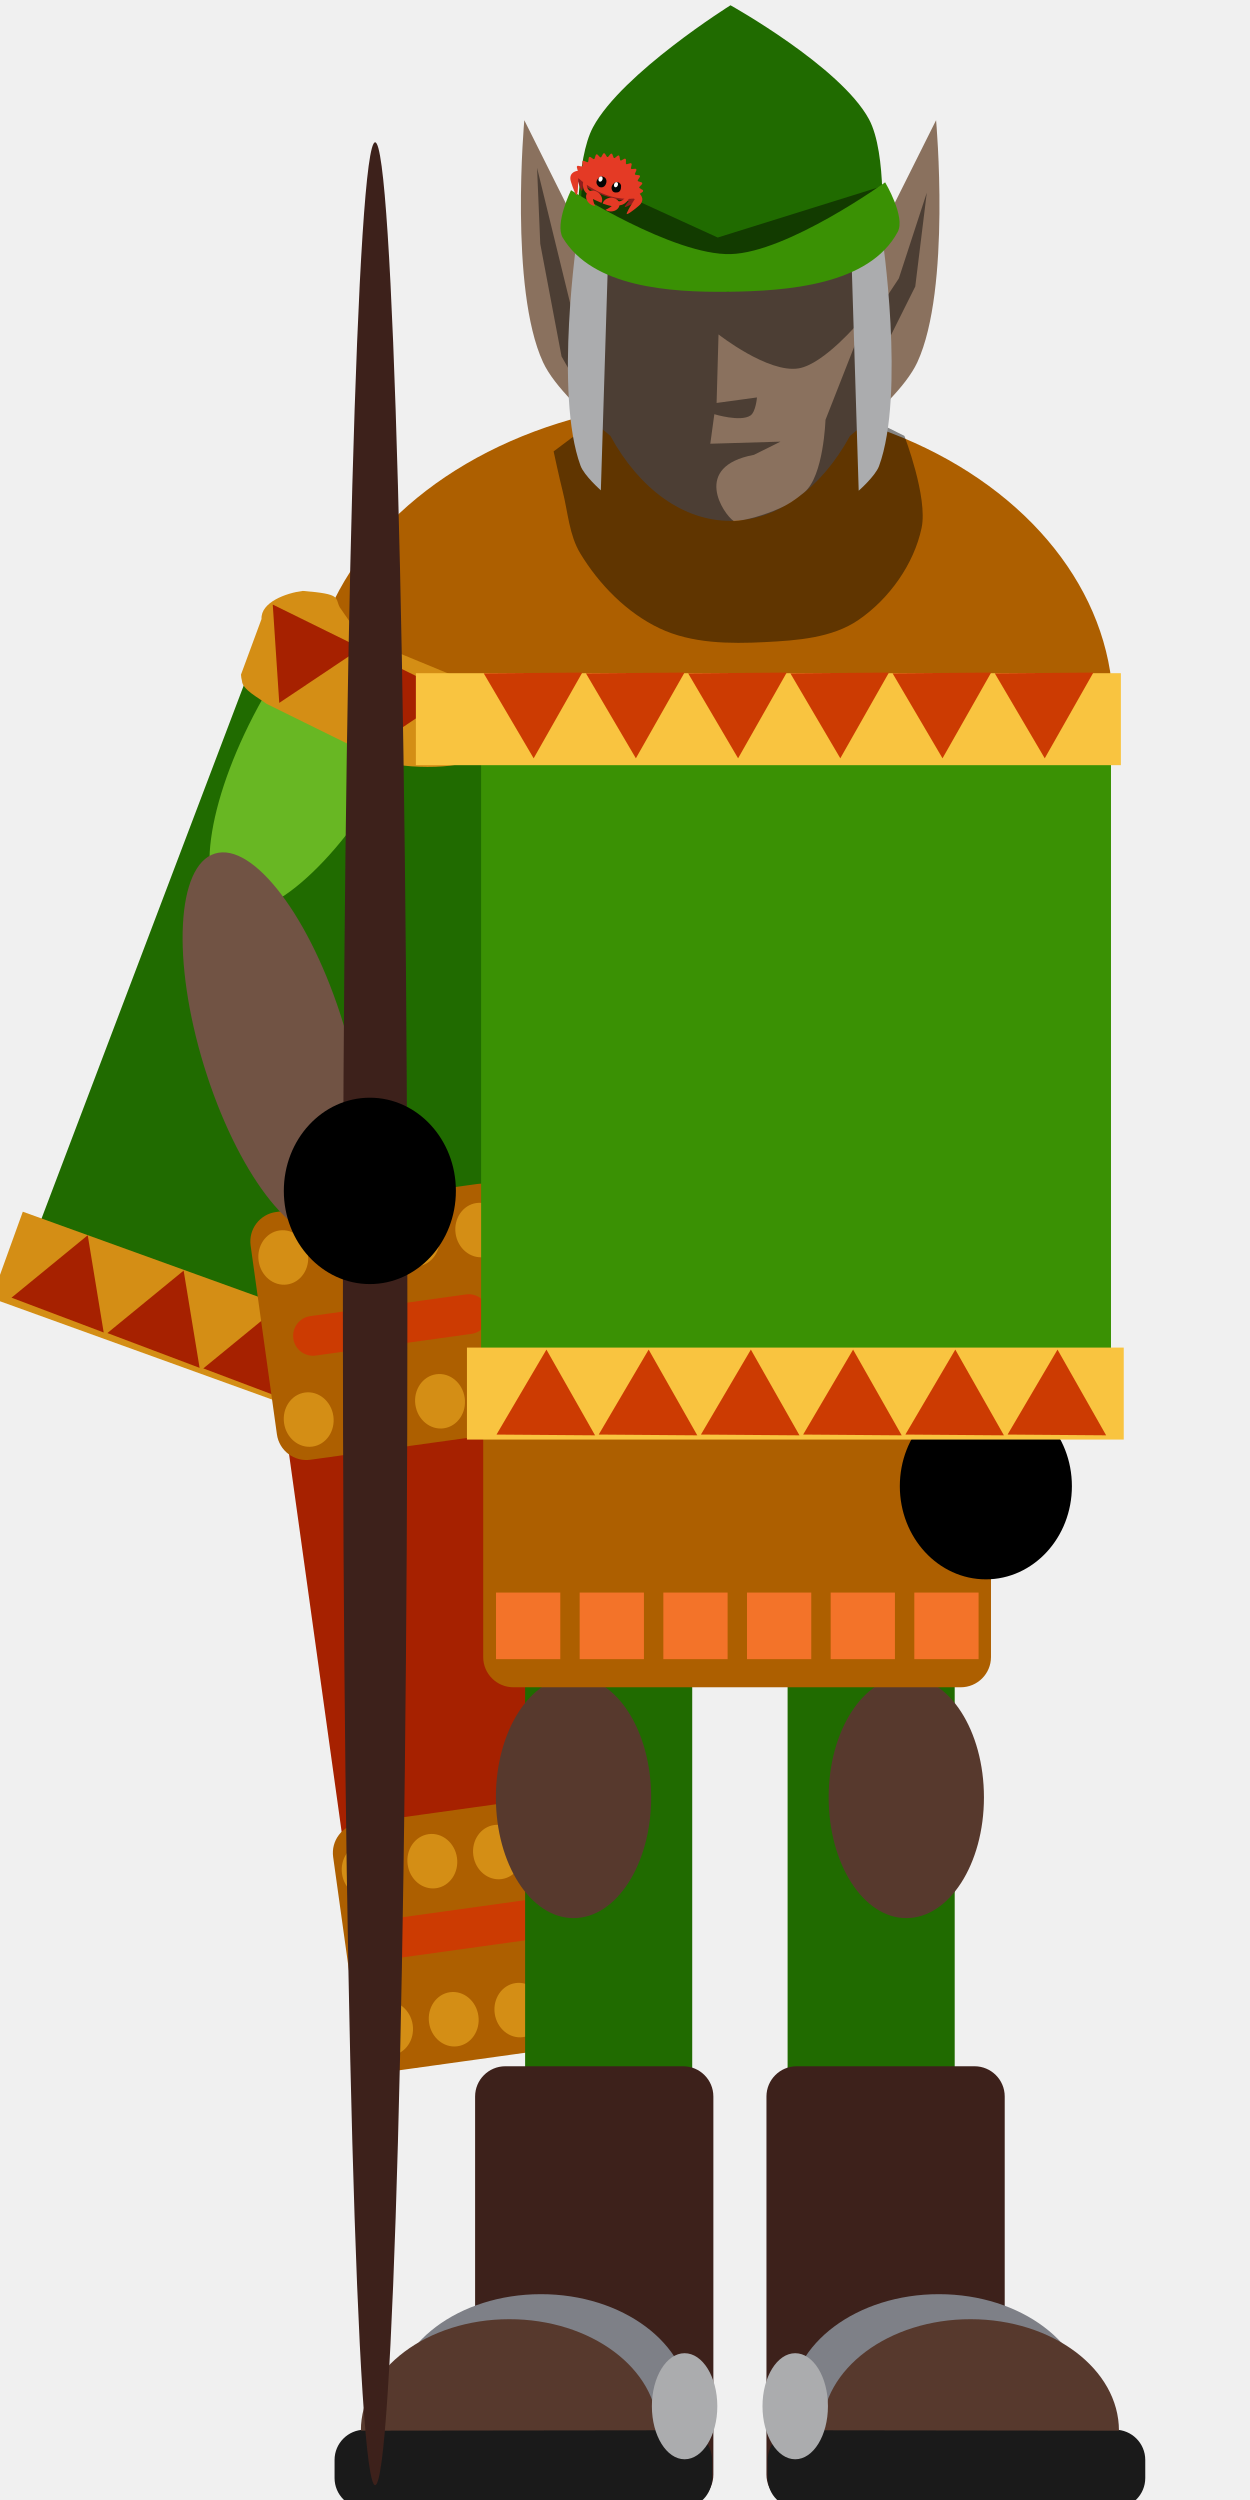
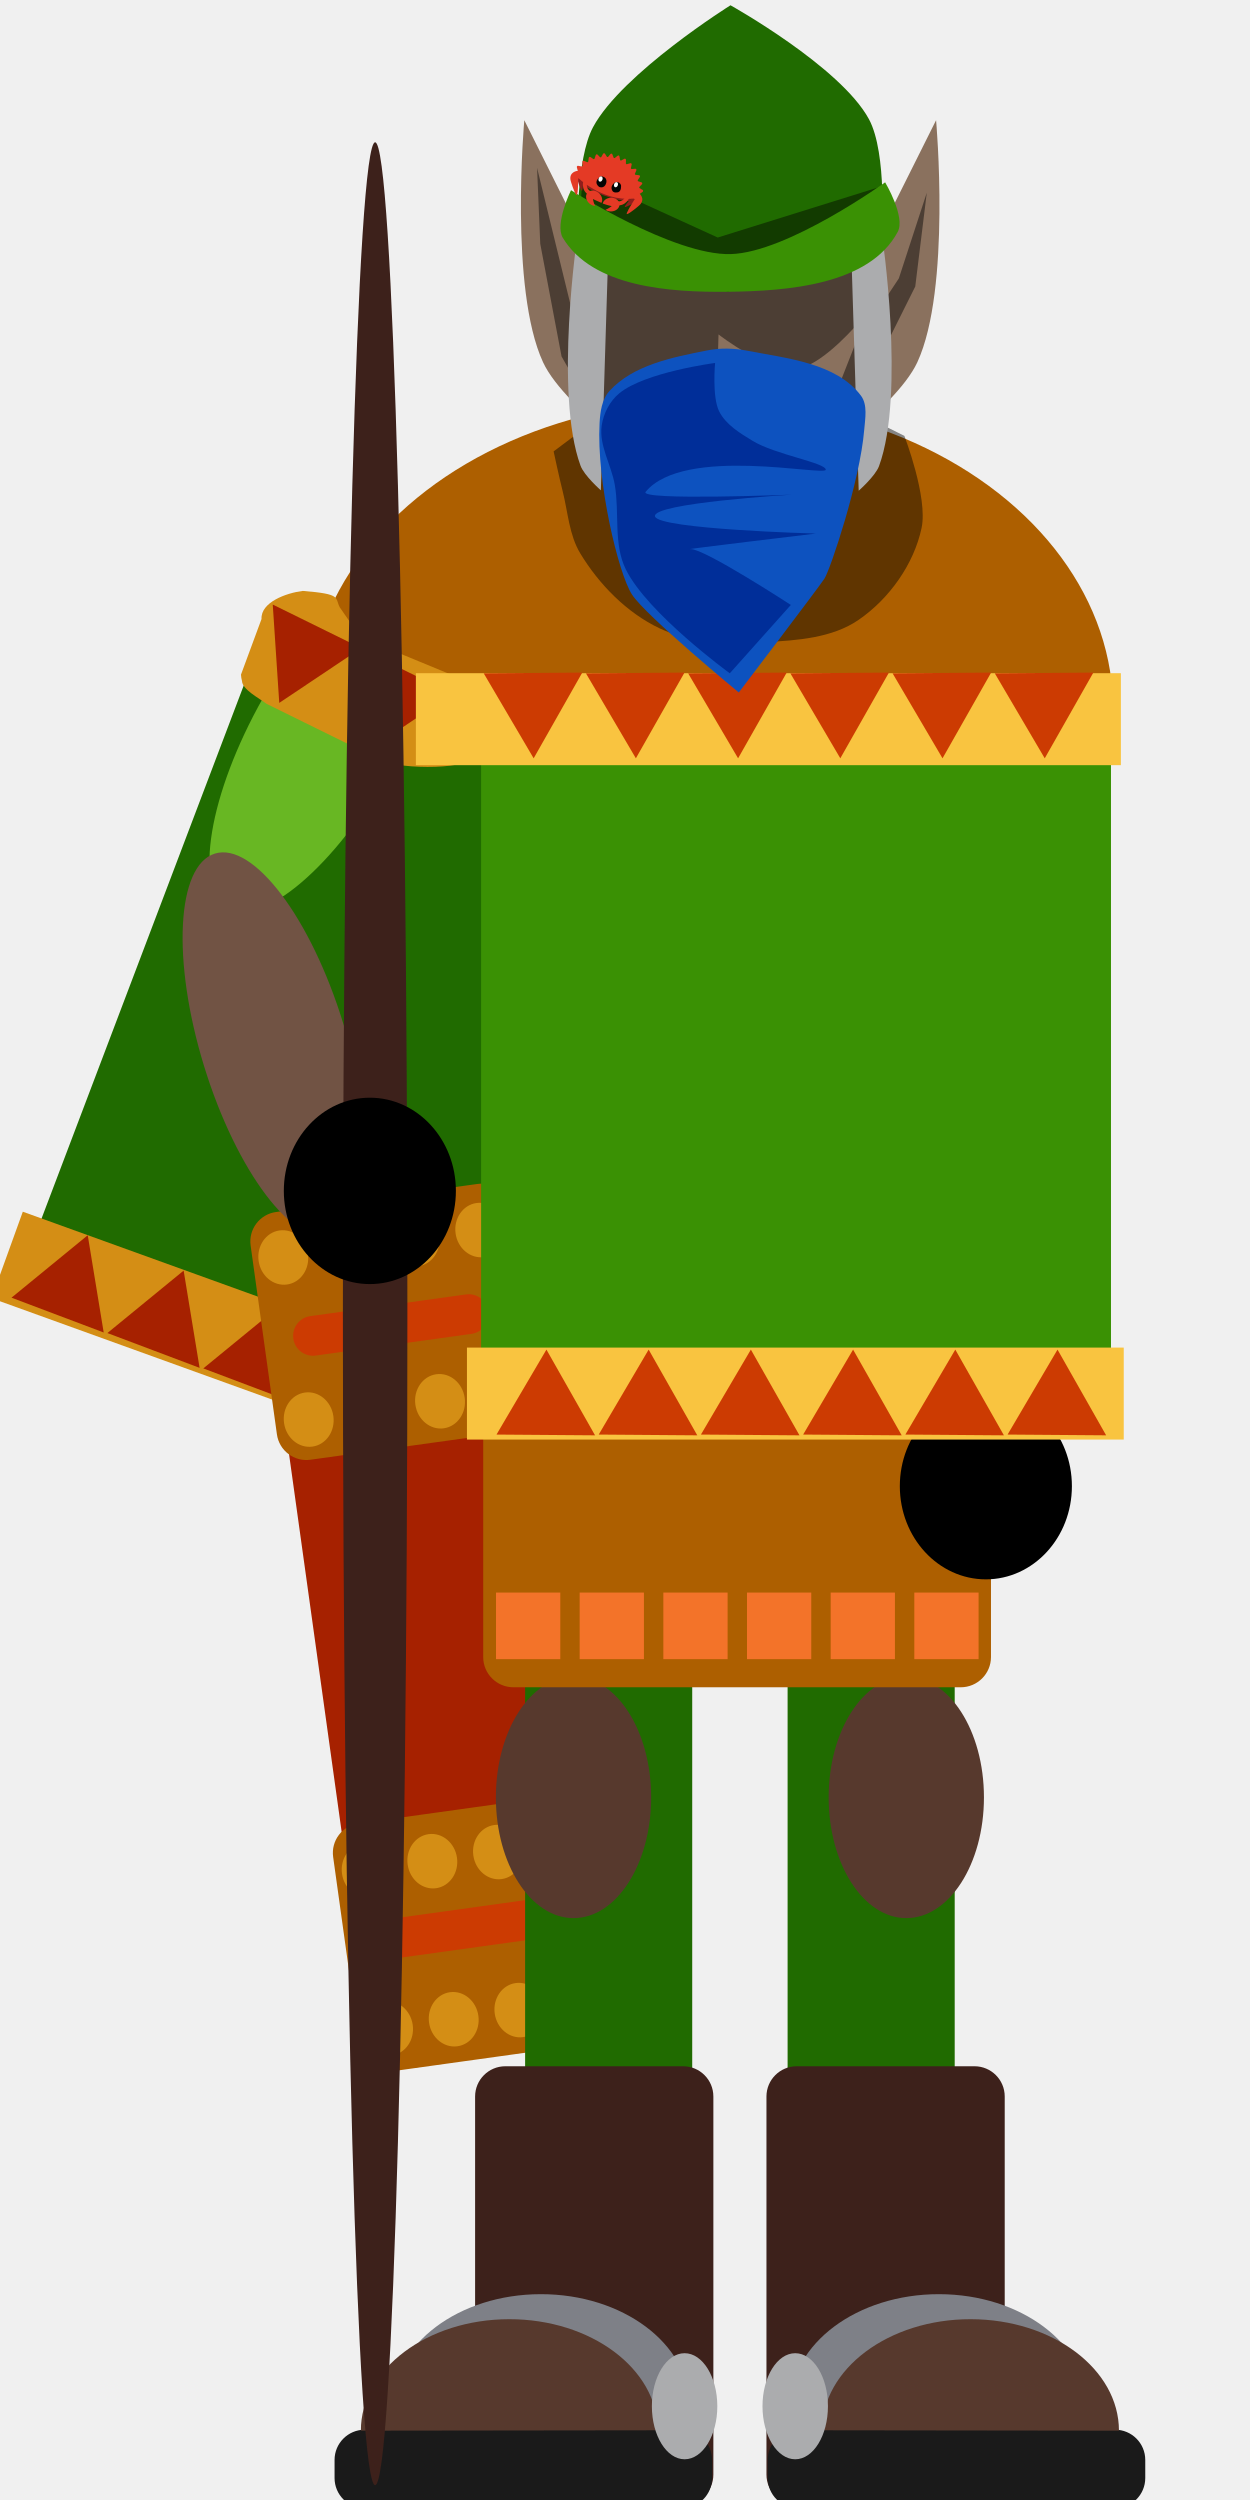
<svg xmlns="http://www.w3.org/2000/svg" width="64" height="128" viewBox="0 0 16.933 33.867" version="1.1" id="svg12297">
  <defs id="defs12294" />
  <g id="layer1">
    <g id="g1039" transform="matrix(0.16351,0,0,0.16351,-39.25153,-8.200626)">
      <rect style="opacity:1;fill:#206b00;fill-opacity:1;stroke:none;stroke-width:3.375;stroke-linecap:round;stroke-linejoin:round;stroke-opacity:1;paint-order:fill markers stroke" id="rect19744" width="61.536" height="58.452" x="-342.795" y="1.917" ry="2.506" transform="matrix(-0.935005,-0.3546345,-0.3546345,0.935005,0,0)" />
      <rect style="fill:#d48e15;fill-opacity:1;stroke:none;stroke-width:3.148;stroke-linecap:round;stroke-linejoin:round;stroke-opacity:1;paint-order:fill markers stroke" id="rect20866" width="54.415" height="7.62" x="278.701" y="59.382" ry="2.506" rx="0" transform="rotate(19.86296)" />
      <g id="g24707" transform="rotate(20.23915,292.8668,50.76764)" style="fill:#a62100">
        <path style="opacity:1;fill:#a62100;fill-opacity:1;stroke:none;stroke-width:12;stroke-linecap:round;stroke-linejoin:round;stroke-opacity:1;paint-order:fill markers stroke" id="path24695" transform="matrix(0.4550232,0,0,0.4550232,-201.1822,-113.8563)" d="m 1078.047,621.786 -8.972,-0.07 -8.972,-0.07 4.546,-7.735 4.546,-7.735 4.426,7.805 z" />
        <path style="opacity:1;fill:#a62100;fill-opacity:1;stroke:none;stroke-width:12;stroke-linecap:round;stroke-linejoin:round;stroke-opacity:1;paint-order:fill markers stroke" id="path24697" transform="matrix(0.4550232,0,0,0.4550232,-158.8391,-113.8563)" d="m 1078.047,621.786 -8.972,-0.07 -8.972,-0.07 4.546,-7.735 4.546,-7.735 4.426,7.805 z" />
        <path style="opacity:1;fill:#a62100;fill-opacity:1;stroke:none;stroke-width:12;stroke-linecap:round;stroke-linejoin:round;stroke-opacity:1;paint-order:fill markers stroke" id="path24699" transform="matrix(0.4550232,0,0,0.4550232,-192.7136,-113.8563)" d="m 1078.047,621.786 -8.972,-0.07 -8.972,-0.07 4.546,-7.735 4.546,-7.735 4.426,7.805 z" />
        <path style="opacity:1;fill:#a62100;fill-opacity:1;stroke:none;stroke-width:12;stroke-linecap:round;stroke-linejoin:round;stroke-opacity:1;paint-order:fill markers stroke" id="path24701" transform="matrix(0.4550232,0,0,0.4550232,-184.245,-113.8563)" d="m 1078.047,621.786 -8.972,-0.07 -8.972,-0.07 4.546,-7.735 4.546,-7.735 4.426,7.805 z" />
        <path style="opacity:1;fill:#a62100;fill-opacity:1;stroke:none;stroke-width:12;stroke-linecap:round;stroke-linejoin:round;stroke-opacity:1;paint-order:fill markers stroke" id="path24703" transform="matrix(0.4550232,0,0,0.4550232,-175.7764,-113.8563)" d="m 1078.047,621.786 -8.972,-0.07 -8.972,-0.07 4.546,-7.735 4.546,-7.735 4.426,7.805 z" />
        <path style="opacity:1;fill:#a62100;fill-opacity:1;stroke:none;stroke-width:12;stroke-linecap:round;stroke-linejoin:round;stroke-opacity:1;paint-order:fill markers stroke" id="path24705" transform="matrix(0.4550232,0,0,0.4550232,-167.3078,-113.8563)" d="m 1078.047,621.786 -8.972,-0.07 -8.972,-0.07 4.546,-7.735 4.546,-7.735 4.426,7.805 z" />
      </g>
      <g id="g25869" transform="rotate(-7.928237,284.714,796.7088)">
        <g id="g25380" transform="matrix(0.8274209,0,0,0.8274209,72.04443,34.3046)">
          <rect style="opacity:1;fill:#a62100;fill-opacity:1;stroke:none;stroke-width:3.175;stroke-linecap:round;stroke-linejoin:round;stroke-opacity:1;paint-order:fill markers stroke" id="rect25174" width="23.901" height="75.145" x="336.603" y="148.529" />
          <rect style="opacity:1;fill:#ad5f00;fill-opacity:1;stroke:none;stroke-width:3.949;stroke-linecap:round;stroke-linejoin:round;stroke-opacity:1;paint-order:fill markers stroke" id="rect25176" width="26.327" height="25.044" x="335.413" y="206.121" ry="2.977" />
          <rect style="opacity:1;fill:#ad5f00;fill-opacity:1;stroke:none;stroke-width:3.949;stroke-linecap:round;stroke-linejoin:round;stroke-opacity:1;paint-order:fill markers stroke" id="rect25375" width="26.327" height="25.044" x="335.673" y="144.345" ry="2.977" />
        </g>
        <ellipse style="opacity:1;fill:#002e99;fill-opacity:1;stroke:none;stroke-width:3.175;stroke-linecap:round;stroke-linejoin:round;stroke-opacity:1;paint-order:fill markers stroke" id="ellipse25508" cx="369.042" cy="171.139" rx="2.063" ry="2.261" />
        <g id="g25538" style="fill:#d48e15">
          <ellipse style="opacity:1;fill:#d48e15;fill-opacity:1;stroke:none;stroke-width:3.175;stroke-linecap:round;stroke-linejoin:round;stroke-opacity:1;paint-order:fill markers stroke" id="path25404" cx="352.565" cy="171.144" rx="2.063" ry="2.261" />
          <ellipse style="opacity:1;fill:#d48e15;fill-opacity:1;stroke:none;stroke-width:3.175;stroke-linecap:round;stroke-linejoin:round;stroke-opacity:1;paint-order:fill markers stroke" id="ellipse25510" cx="369.042" cy="171.144" rx="2.063" ry="2.261" />
          <ellipse style="opacity:1;fill:#d48e15;fill-opacity:1;stroke:none;stroke-width:3.175;stroke-linecap:round;stroke-linejoin:round;stroke-opacity:1;paint-order:fill markers stroke" id="ellipse25512" cx="358.057" cy="171.144" rx="2.063" ry="2.261" />
          <ellipse style="opacity:1;fill:#d48e15;fill-opacity:1;stroke:none;stroke-width:3.175;stroke-linecap:round;stroke-linejoin:round;stroke-opacity:1;paint-order:fill markers stroke" id="ellipse25514" cx="363.55" cy="171.144" rx="2.063" ry="2.261" />
        </g>
        <g id="g25548" transform="translate(-0.3949856,37.6514)" style="fill:#d48e15">
          <ellipse style="opacity:1;fill:#d48e15;fill-opacity:1;stroke:none;stroke-width:3.175;stroke-linecap:round;stroke-linejoin:round;stroke-opacity:1;paint-order:fill markers stroke" id="ellipse25540" cx="352.565" cy="171.144" rx="2.063" ry="2.261" />
          <ellipse style="opacity:1;fill:#d48e15;fill-opacity:1;stroke:none;stroke-width:3.175;stroke-linecap:round;stroke-linejoin:round;stroke-opacity:1;paint-order:fill markers stroke" id="ellipse25542" cx="369.042" cy="171.144" rx="2.063" ry="2.261" />
          <ellipse style="opacity:1;fill:#d48e15;fill-opacity:1;stroke:none;stroke-width:3.175;stroke-linecap:round;stroke-linejoin:round;stroke-opacity:1;paint-order:fill markers stroke" id="ellipse25544" cx="358.057" cy="171.144" rx="2.063" ry="2.261" />
          <ellipse style="opacity:1;fill:#d48e15;fill-opacity:1;stroke:none;stroke-width:3.175;stroke-linecap:round;stroke-linejoin:round;stroke-opacity:1;paint-order:fill markers stroke" id="ellipse25546" cx="363.55" cy="171.144" rx="2.063" ry="2.261" />
        </g>
        <g id="g25558" transform="translate(-0.4455328,50.86519)" style="fill:#d48e15">
          <ellipse style="opacity:1;fill:#d48e15;fill-opacity:1;stroke:none;stroke-width:3.175;stroke-linecap:round;stroke-linejoin:round;stroke-opacity:1;paint-order:fill markers stroke" id="ellipse25550" cx="352.565" cy="171.144" rx="2.063" ry="2.261" />
          <ellipse style="opacity:1;fill:#d48e15;fill-opacity:1;stroke:none;stroke-width:3.175;stroke-linecap:round;stroke-linejoin:round;stroke-opacity:1;paint-order:fill markers stroke" id="ellipse25552" cx="369.042" cy="171.144" rx="2.063" ry="2.261" />
          <ellipse style="opacity:1;fill:#d48e15;fill-opacity:1;stroke:none;stroke-width:3.175;stroke-linecap:round;stroke-linejoin:round;stroke-opacity:1;paint-order:fill markers stroke" id="ellipse25554" cx="358.057" cy="171.144" rx="2.063" ry="2.261" />
          <ellipse style="opacity:1;fill:#d48e15;fill-opacity:1;stroke:none;stroke-width:3.175;stroke-linecap:round;stroke-linejoin:round;stroke-opacity:1;paint-order:fill markers stroke" id="ellipse25556" cx="363.55" cy="171.144" rx="2.063" ry="2.261" />
        </g>
        <rect style="opacity:1;fill:#cc3b02;fill-opacity:1;stroke:none;stroke-width:3.175;stroke-linecap:round;stroke-linejoin:round;stroke-opacity:1;paint-order:fill markers stroke" id="rect25636" width="16.322" height="3.298" x="352.227" y="213.054" ry="1.649" />
        <g id="g25766" style="fill:#d48e15" transform="translate(-0.2343255,-13.59131)">
          <ellipse style="opacity:1;fill:#d48e15;fill-opacity:1;stroke:none;stroke-width:3.175;stroke-linecap:round;stroke-linejoin:round;stroke-opacity:1;paint-order:fill markers stroke" id="ellipse25758" cx="352.565" cy="171.144" rx="2.063" ry="2.261" />
          <ellipse style="opacity:1;fill:#d48e15;fill-opacity:1;stroke:none;stroke-width:3.175;stroke-linecap:round;stroke-linejoin:round;stroke-opacity:1;paint-order:fill markers stroke" id="ellipse25760" cx="369.042" cy="171.144" rx="2.063" ry="2.261" />
          <ellipse style="opacity:1;fill:#d48e15;fill-opacity:1;stroke:none;stroke-width:3.175;stroke-linecap:round;stroke-linejoin:round;stroke-opacity:1;paint-order:fill markers stroke" id="ellipse25762" cx="358.057" cy="171.144" rx="2.063" ry="2.261" />
          <ellipse style="opacity:1;fill:#d48e15;fill-opacity:1;stroke:none;stroke-width:3.175;stroke-linecap:round;stroke-linejoin:round;stroke-opacity:1;paint-order:fill markers stroke" id="ellipse25764" cx="363.55" cy="171.144" rx="2.063" ry="2.261" />
        </g>
        <rect style="opacity:1;fill:#cc3b02;fill-opacity:1;stroke:none;stroke-width:3.175;stroke-linecap:round;stroke-linejoin:round;stroke-opacity:1;paint-order:fill markers stroke" id="rect25768" width="16.322" height="3.298" x="352.227" y="162.674" ry="1.649" />
      </g>
      <ellipse style="opacity:1;fill:#68b723;fill-opacity:1;stroke:none;stroke-width:3.175;stroke-linecap:round;stroke-linejoin:round;stroke-opacity:1;paint-order:fill markers stroke" id="path20414" cx="-34.646" cy="-287.14" rx="16.561" ry="6.03" transform="rotate(119.4368)" />
      <path style="opacity:1;fill:#ad5f00;fill-opacity:1;stroke:none;stroke-width:3.514;stroke-linecap:round;stroke-linejoin:round;stroke-opacity:1;paint-order:fill markers stroke" id="path14190" transform="scale(-1)" d="m -265.592,-108.902 a 33.342,25.585 0 0 1 -16.772,22.202 33.342,25.585 0 0 1 -33.442,-0.134 33.342,25.585 0 0 1 -16.468,-22.335 l 33.34,0.268 z" />
      <g id="g18882" transform="translate(-2.116667,-1.058333)">
        <g id="g18848">
          <rect style="opacity:1;fill:#206b00;fill-opacity:1;stroke:none;stroke-width:1.781;stroke-linecap:round;stroke-linejoin:round;stroke-opacity:1;paint-order:fill markers stroke" id="rect17604" width="13.844" height="72.366" x="285.677" y="178.335" ry="3.103" />
          <rect style="opacity:1;fill:#3d211b;fill-opacity:1;stroke:none;stroke-width:3.175;stroke-linecap:round;stroke-linejoin:round;stroke-opacity:1;paint-order:fill markers stroke" id="rect17630" width="19.74" height="36.336" x="281.533" y="222.401" ry="2.506" />
          <path style="opacity:1;fill:#7e8087;fill-opacity:1;stroke:none;stroke-width:3.736;stroke-linecap:round;stroke-linejoin:round;stroke-opacity:1;paint-order:fill markers stroke" id="path18383" transform="scale(-1)" d="m -274.689,-250.52 a 12.302,9.236 0 0 1 -12.281,9.236 12.302,9.236 0 0 1 -12.323,-9.204" />
          <rect style="opacity:1;fill:#1a1a1a;fill-opacity:1;stroke:none;stroke-width:2.928;stroke-linecap:round;stroke-linejoin:round;stroke-opacity:1;paint-order:fill markers stroke" id="rect17990" width="31.278" height="6.51" x="269.889" y="252.512" ry="2.506" />
          <path style="opacity:1;fill:#57392d;fill-opacity:1;stroke:none;stroke-width:3.736;stroke-linecap:round;stroke-linejoin:round;stroke-opacity:1;paint-order:fill markers stroke" id="path18082" transform="scale(-1)" d="m -272.069,-252.593 a 12.302,9.236 0 0 1 -12.281,9.236 12.302,9.236 0 0 1 -12.323,-9.204" />
          <ellipse style="opacity:1;fill:#abacae;fill-opacity:1;stroke:none;stroke-width:12;stroke-linecap:round;stroke-linejoin:round;stroke-opacity:1;paint-order:fill markers stroke" id="path18545" cx="298.89" cy="250.569" rx="2.711" ry="4.394" />
          <ellipse style="opacity:1;fill:#57392d;fill-opacity:1;stroke:none;stroke-width:3.175;stroke-linecap:round;stroke-linejoin:round;stroke-opacity:1;paint-order:fill markers stroke" id="path18671" cx="289.687" cy="200.125" rx="6.433" ry="10.003" />
        </g>
        <g id="g18864" transform="matrix(-1,0,0,1,606.9449,0)">
          <rect style="opacity:1;fill:#206b00;fill-opacity:1;stroke:none;stroke-width:1.781;stroke-linecap:round;stroke-linejoin:round;stroke-opacity:1;paint-order:fill markers stroke" id="rect18850" width="13.844" height="72.366" x="285.677" y="178.335" ry="3.103" />
          <rect style="opacity:1;fill:#3d211b;fill-opacity:1;stroke:none;stroke-width:3.175;stroke-linecap:round;stroke-linejoin:round;stroke-opacity:1;paint-order:fill markers stroke" id="rect18852" width="19.74" height="36.336" x="281.533" y="222.401" ry="2.506" />
          <path style="opacity:1;fill:#7e8087;fill-opacity:1;stroke:none;stroke-width:3.736;stroke-linecap:round;stroke-linejoin:round;stroke-opacity:1;paint-order:fill markers stroke" id="path18854" transform="scale(-1)" d="m -274.689,-250.52 a 12.302,9.236 0 0 1 -12.281,9.236 12.302,9.236 0 0 1 -12.323,-9.204" />
          <rect style="opacity:1;fill:#1a1a1a;fill-opacity:1;stroke:none;stroke-width:2.928;stroke-linecap:round;stroke-linejoin:round;stroke-opacity:1;paint-order:fill markers stroke" id="rect18856" width="31.278" height="6.51" x="269.889" y="252.512" ry="2.506" />
          <path style="opacity:1;fill:#57392d;fill-opacity:1;stroke:none;stroke-width:3.736;stroke-linecap:round;stroke-linejoin:round;stroke-opacity:1;paint-order:fill markers stroke" id="path18858" transform="scale(-1)" d="m -272.069,-252.593 a 12.302,9.236 0 0 1 -12.281,9.236 12.302,9.236 0 0 1 -12.323,-9.204" />
          <ellipse style="opacity:1;fill:#abacae;fill-opacity:1;stroke:none;stroke-width:12;stroke-linecap:round;stroke-linejoin:round;stroke-opacity:1;paint-order:fill markers stroke" id="ellipse18860" cx="298.89" cy="250.569" rx="2.711" ry="4.394" />
          <ellipse style="opacity:1;fill:#57392d;fill-opacity:1;stroke:none;stroke-width:3.175;stroke-linecap:round;stroke-linejoin:round;stroke-opacity:1;paint-order:fill markers stroke" id="ellipse18862" cx="289.687" cy="200.125" rx="6.433" ry="10.003" />
        </g>
      </g>
      <rect style="opacity:1;fill:#ad5f00;fill-opacity:1;stroke:none;stroke-width:3.175;stroke-linecap:round;stroke-linejoin:round;stroke-opacity:1;paint-order:fill markers stroke" id="rect19030" width="42.069" height="38.269" x="280.088" y="151.676" ry="2.506" />
      <ellipse style="opacity:1;fill:#000000;fill-opacity:1;stroke:none;stroke-width:3.175;stroke-linecap:round;stroke-linejoin:round;stroke-opacity:1;paint-order:fill markers stroke" id="ellipse19006" cx="321.733" cy="173.282" rx="7.128" ry="7.721" />
      <path id="path14188" style="opacity:1;fill:#8a715e;stroke-width:9.978;stroke-linecap:round;stroke-linejoin:round;paint-order:fill markers stroke" d="m 1135.938,207.871 a 48.44,72.393 0 0 0 -46.906,54.482 l -17.564,-35.154 c 0,0 -4.753,52.775 5.865,75.777 3.548,7.686 13.514,16.852 21.1,23.09 a 48.44,72.393 0 0 0 37.506,26.59 48.44,72.393 0 0 0 37.512,-26.594 c 7.585,-6.238 17.548,-15.401 21.096,-23.086 10.619,-23.002 5.865,-75.777 5.865,-75.777 l -17.547,35.119 a 48.44,72.393 0 0 0 -46.926,-54.447 z" transform="scale(0.2645833)" />
      <rect style="opacity:1;fill:#3a9104;fill-opacity:1;stroke:none;stroke-width:3.108;stroke-linecap:round;stroke-linejoin:round;stroke-opacity:1;paint-order:fill markers stroke" id="rect14316" width="52.185" height="58.452" x="279.915" y="109.558" ry="2.506" />
      <path id="rect19518" style="fill:#d48e15;stroke-width:6.186;stroke-linecap:round;stroke-linejoin:round;paint-order:fill markers stroke" d="m 1002.11,374.594 c -5.197,0.629 -13.21,3.564 -12.926,8.791 l -6.437,17.428 c 0.037,0.682 0.146,1.337 0.316,1.961 0.098,2.733 5.378,5.399 7.732,7.193 l 34.9,17.194 c 4.173,3.182 26.896,3.748 30.078,-0.425 l -10.826,-9.202 c 3.182,-4.173 10.366,-13.99 5.494,-15.938 l -30.267,-12.496 -6.505,-9.394 c -1.577,-3.056 0.734,-4.129 -11.559,-5.112 z" transform="scale(0.2645833)" />
      <ellipse style="opacity:1;fill:#715344;fill-opacity:1;stroke:none;stroke-width:3.175;stroke-linecap:round;stroke-linejoin:round;stroke-opacity:1;paint-order:fill markers stroke" id="ellipse20496" cx="207.796" cy="-211.026" rx="16.561" ry="6.03" transform="rotate(72.93116)" />
      <g id="g25114" transform="translate(0.5291667,0.5291667)" style="fill:#a62100">
        <path style="opacity:1;fill:#a62100;fill-opacity:1;stroke:none;stroke-width:12;stroke-linecap:round;stroke-linejoin:round;stroke-opacity:1;paint-order:fill markers stroke" id="path25007" transform="matrix(0.4066703,0.204121,0.204121,-0.4066703,-295.8814,136.1282)" d="m 1078.047,621.786 -8.972,-0.07 -8.972,-0.07 4.546,-7.735 4.546,-7.735 4.426,7.805 z" />
        <path style="opacity:1;fill:#a62100;fill-opacity:1;stroke:none;stroke-width:12;stroke-linecap:round;stroke-linejoin:round;stroke-opacity:1;paint-order:fill markers stroke" id="path25011" transform="matrix(0.4066703,0.204121,0.204121,-0.4066703,-288.3127,139.9272)" d="m 1078.047,621.786 -8.972,-0.07 -8.972,-0.07 4.546,-7.735 4.546,-7.735 4.426,7.805 z" />
      </g>
      <ellipse style="opacity:1;fill:#3d211b;fill-opacity:1;stroke:none;stroke-width:3.175;stroke-linecap:round;stroke-linejoin:round;stroke-opacity:1;paint-order:fill markers stroke" id="path22199" cx="271.134" cy="158.996" rx="2.672" ry="97.053" />
      <rect style="fill:#f9c440;fill-opacity:1;stroke:none;stroke-width:3.261;stroke-linecap:round;stroke-linejoin:round;stroke-opacity:1;paint-order:fill markers stroke" id="rect14340" width="58.409" height="7.62" x="274.51" y="105.928" ry="2.506" rx="0" />
      <path style="fill:#206b00;fill-opacity:1;stroke:none;stroke-width:0.265px;stroke-linecap:butt;stroke-linejoin:miter;stroke-opacity:1" d="m 287.912,69.682 12.429,4.646 12.762,-4.677 c 0,0 0.479,-6.784 -1.056,-9.622 -2.356,-4.355 -11.472,-9.438 -11.472,-9.438 0,0 -8.985,5.629 -11.387,10.098 -1.434,2.667 -1.277,8.993 -1.277,8.993 z" id="path14782" />
      <path style="opacity:0.446;fill:#000000;fill-opacity:1;stroke:none;stroke-width:0.265px;stroke-linecap:butt;stroke-linejoin:miter;stroke-opacity:1" d="m 288.354,64.731 11.162,5.102 13.294,-4.151 -1.504,11.071 c 0,0 -2.971,3.564 -5.08,3.92 -2.524,0.426 -6.642,-2.811 -6.642,-2.811 l -0.159,5.676 3.345,-0.457 c 0,0 -0.098,1.198 -0.536,1.495 -0.828,0.561 -2.997,-0.105 -2.997,-0.105 l -0.334,2.445 5.817,-0.172 -2.203,1.094 c -5.168,0.96 -2.541,4.918 -1.657,5.5 0.838,0.256 -0.835,0.025 0.041,-0.013 0.911,-0.039 2.544,-0.516 3.718,-1.045 0.75,-0.339 1.178,-0.6 2.073,-1.34 1.606,-1.327 1.753,-6.001 1.753,-6.001 l 2.44,-6.214 3.638,-5.506 2.316,-7.102 -0.955,7.773 -2.393,4.794 -1.763,5.961 3.253,1.619 c 0,0 1.962,5.097 1.427,7.627 -0.637,3.015 -2.688,5.882 -5.229,7.625 -2.184,1.499 -5.087,1.698 -7.733,1.835 -2.934,0.152 -6.087,0.122 -8.741,-1.138 -2.723,-1.293 -5.012,-3.632 -6.575,-6.21 -0.928,-1.532 -1.021,-3.435 -1.463,-5.171 -0.277,-1.087 -0.745,-3.281 -0.745,-3.281 l 2.089,-1.566 1.218,-1.659 -2.65,-4.639 -1.765,-9.331 -0.265,-6.299 2.837,11.602 z" id="path15847" />
      <path style="fill:#abacae;fill-opacity:1;stroke:none;stroke-width:0.265px;stroke-linecap:butt;stroke-linejoin:miter;stroke-opacity:1" d="m 287.9,69.6 c 0,0 -1.946,13.146 0.25,19.135 0.304,0.829 1.685,2.042 1.685,2.042 l 0.627,-20.169 z" id="path15159" />
      <path style="fill:#abacae;fill-opacity:1;stroke:none;stroke-width:0.265px;stroke-linecap:butt;stroke-linejoin:miter;stroke-opacity:1" d="m 313.133,69.632 c 0,0 1.946,13.146 -0.25,19.135 -0.304,0.829 -1.685,2.042 -1.685,2.042 l -0.627,-20.169 z" id="path15430" />
      <path style="fill:#3a9104;fill-opacity:1;stroke:none;stroke-width:0.265px;stroke-linecap:butt;stroke-linejoin:miter;stroke-opacity:1" d="m 286.682,69.852 c 2.469,4.106 8.868,4.527 13.659,4.475 4.979,-0.054 11.738,-0.571 14.089,-4.96 0.667,-1.245 -1.043,-4.108 -1.043,-4.108 0,0 -8.092,5.818 -12.792,5.946 -4.749,0.13 -13.232,-5.293 -13.232,-5.293 0,0 -1.368,2.798 -0.681,3.94 z" id="path15432" />
      <rect style="fill:#f9c440;fill-opacity:1;stroke:none;stroke-width:3.148;stroke-linecap:round;stroke-linejoin:round;stroke-opacity:1;paint-order:fill markers stroke" id="rect19642" width="54.415" height="7.62" x="278.741" y="161.801" ry="2.506" rx="0" />
      <ellipse style="opacity:1;fill:#000000;fill-opacity:1;stroke:none;stroke-width:3.175;stroke-linecap:round;stroke-linejoin:round;stroke-opacity:1;paint-order:fill markers stroke" id="path18906" cx="270.697" cy="148.819" rx="7.128" ry="7.721" />
      <g id="g24693">
        <path style="opacity:1;fill:#cc3b02;fill-opacity:1;stroke:none;stroke-width:12;stroke-linecap:round;stroke-linejoin:round;stroke-opacity:1;paint-order:fill markers stroke" id="path24577" transform="matrix(0.4550232,0,0,0.4550232,-201.1822,-113.8563)" d="m 1078.047,621.786 -8.972,-0.07 -8.972,-0.07 4.546,-7.735 4.546,-7.735 4.426,7.805 z" />
        <path style="opacity:1;fill:#cc3b02;fill-opacity:1;stroke:none;stroke-width:12;stroke-linecap:round;stroke-linejoin:round;stroke-opacity:1;paint-order:fill markers stroke" id="path24659" transform="matrix(0.4550232,0,0,0.4550232,-158.8391,-113.8563)" d="m 1078.047,621.786 -8.972,-0.07 -8.972,-0.07 4.546,-7.735 4.546,-7.735 4.426,7.805 z" />
        <path style="opacity:1;fill:#cc3b02;fill-opacity:1;stroke:none;stroke-width:12;stroke-linecap:round;stroke-linejoin:round;stroke-opacity:1;paint-order:fill markers stroke" id="path24661" transform="matrix(0.4550232,0,0,0.4550232,-192.7136,-113.8563)" d="m 1078.047,621.786 -8.972,-0.07 -8.972,-0.07 4.546,-7.735 4.546,-7.735 4.426,7.805 z" />
        <path style="opacity:1;fill:#cc3b02;fill-opacity:1;stroke:none;stroke-width:12;stroke-linecap:round;stroke-linejoin:round;stroke-opacity:1;paint-order:fill markers stroke" id="path24663" transform="matrix(0.4550232,0,0,0.4550232,-184.245,-113.8563)" d="m 1078.047,621.786 -8.972,-0.07 -8.972,-0.07 4.546,-7.735 4.546,-7.735 4.426,7.805 z" />
        <path style="opacity:1;fill:#cc3b02;fill-opacity:1;stroke:none;stroke-width:12;stroke-linecap:round;stroke-linejoin:round;stroke-opacity:1;paint-order:fill markers stroke" id="path24665" transform="matrix(0.4550232,0,0,0.4550232,-175.7764,-113.8563)" d="m 1078.047,621.786 -8.972,-0.07 -8.972,-0.07 4.546,-7.735 4.546,-7.735 4.426,7.805 z" />
        <path style="opacity:1;fill:#cc3b02;fill-opacity:1;stroke:none;stroke-width:12;stroke-linecap:round;stroke-linejoin:round;stroke-opacity:1;paint-order:fill markers stroke" id="path24667" transform="matrix(0.4550232,0,0,0.4550232,-167.3078,-113.8563)" d="m 1078.047,621.786 -8.972,-0.07 -8.972,-0.07 4.546,-7.735 4.546,-7.735 4.426,7.805 z" />
      </g>
      <g id="g24847" style="fill:#f37329">
        <rect style="opacity:1;fill:#f37329;fill-opacity:1;stroke:none;stroke-width:3.175;stroke-linecap:round;stroke-linejoin:round;stroke-opacity:1;paint-order:fill markers stroke" id="rect24749" width="5.324" height="5.516" x="281.149" y="182.098" ry="0" />
        <rect style="opacity:1;fill:#f37329;fill-opacity:1;stroke:none;stroke-width:3.175;stroke-linecap:round;stroke-linejoin:round;stroke-opacity:1;paint-order:fill markers stroke" id="rect24831" width="5.324" height="5.516" x="315.806" y="182.098" ry="0" />
        <rect style="opacity:1;fill:#f37329;fill-opacity:1;stroke:none;stroke-width:3.175;stroke-linecap:round;stroke-linejoin:round;stroke-opacity:1;paint-order:fill markers stroke" id="rect24833" width="5.324" height="5.516" x="308.875" y="182.098" ry="0" />
        <rect style="opacity:1;fill:#f37329;fill-opacity:1;stroke:none;stroke-width:3.175;stroke-linecap:round;stroke-linejoin:round;stroke-opacity:1;paint-order:fill markers stroke" id="rect24835" width="5.324" height="5.516" x="301.943" y="182.098" ry="0" />
        <rect style="opacity:1;fill:#f37329;fill-opacity:1;stroke:none;stroke-width:3.175;stroke-linecap:round;stroke-linejoin:round;stroke-opacity:1;paint-order:fill markers stroke" id="rect24837" width="5.324" height="5.516" x="295.012" y="182.098" ry="0" />
        <rect style="opacity:1;fill:#f37329;fill-opacity:1;stroke:none;stroke-width:3.175;stroke-linecap:round;stroke-linejoin:round;stroke-opacity:1;paint-order:fill markers stroke" id="rect24839" width="5.324" height="5.516" x="288.08" y="182.098" ry="0" />
      </g>
      <g id="g25005" transform="matrix(1,0,0,-1,-1.058333,274.9473)">
        <path style="opacity:1;fill:#cc3b02;fill-opacity:1;stroke:none;stroke-width:12;stroke-linecap:round;stroke-linejoin:round;stroke-opacity:1;paint-order:fill markers stroke" id="path24993" transform="matrix(0.4550232,0,0,0.4550232,-201.1822,-113.8563)" d="m 1078.047,621.786 -8.972,-0.07 -8.972,-0.07 4.546,-7.735 4.546,-7.735 4.426,7.805 z" />
        <path style="opacity:1;fill:#cc3b02;fill-opacity:1;stroke:none;stroke-width:12;stroke-linecap:round;stroke-linejoin:round;stroke-opacity:1;paint-order:fill markers stroke" id="path24995" transform="matrix(0.4550232,0,0,0.4550232,-158.8391,-113.8563)" d="m 1078.047,621.786 -8.972,-0.07 -8.972,-0.07 4.546,-7.735 4.546,-7.735 4.426,7.805 z" />
        <path style="opacity:1;fill:#cc3b02;fill-opacity:1;stroke:none;stroke-width:12;stroke-linecap:round;stroke-linejoin:round;stroke-opacity:1;paint-order:fill markers stroke" id="path24997" transform="matrix(0.4550232,0,0,0.4550232,-192.7136,-113.8563)" d="m 1078.047,621.786 -8.972,-0.07 -8.972,-0.07 4.546,-7.735 4.546,-7.735 4.426,7.805 z" />
        <path style="opacity:1;fill:#cc3b02;fill-opacity:1;stroke:none;stroke-width:12;stroke-linecap:round;stroke-linejoin:round;stroke-opacity:1;paint-order:fill markers stroke" id="path24999" transform="matrix(0.4550232,0,0,0.4550232,-184.245,-113.8563)" d="m 1078.047,621.786 -8.972,-0.07 -8.972,-0.07 4.546,-7.735 4.546,-7.735 4.426,7.805 z" />
        <path style="opacity:1;fill:#cc3b02;fill-opacity:1;stroke:none;stroke-width:12;stroke-linecap:round;stroke-linejoin:round;stroke-opacity:1;paint-order:fill markers stroke" id="path25001" transform="matrix(0.4550232,0,0,0.4550232,-175.7764,-113.8563)" d="m 1078.047,621.786 -8.972,-0.07 -8.972,-0.07 4.546,-7.735 4.546,-7.735 4.426,7.805 z" />
        <path style="opacity:1;fill:#cc3b02;fill-opacity:1;stroke:none;stroke-width:12;stroke-linecap:round;stroke-linejoin:round;stroke-opacity:1;paint-order:fill markers stroke" id="path25003" transform="matrix(0.4550232,0,0,0.4550232,-167.3078,-113.8563)" d="m 1078.047,621.786 -8.972,-0.07 -8.972,-0.07 4.546,-7.735 4.546,-7.735 4.426,7.805 z" />
      </g>
    </g>
    <g style="clip-rule:evenodd;fill-rule:evenodd;stroke-linejoin:round;stroke-miterlimit:1.414" id="g971" transform="matrix(2.1774958e-4,8.1464805e-5,-8.1464805e-5,2.1774958e-4,7.90089,1.926407)">
      <g transform="scale(4.16667)" id="g947">
        <path d="m 525.403,293.05 c -131.633,0 -251.228,15.825 -339.77,41.615 v 220.298 c 88.542,25.79 208.137,41.614 339.77,41.614 150.657,0 285.535,-20.729 376.134,-53.402 V 346.457 C 810.938,313.781 676.06,293.05 525.403,293.05 Z" style="fill:#8f1e1c;fill-rule:nonzero" id="path917" />
        <path d="m 907.423,492.442 c -3.857,-10.663 -4.629,-24.154 -1.361,-37.162 5.85,-23.289 22.421,-36.198 37.013,-28.833 3.618,1.827 6.774,4.731 9.387,8.418 0.239,-0.001 0.478,0 0.715,0.016 0,0 44.552,53.106 3.313,116.003 -0.895,3.569 -76.534,91.718 -94.043,94.524 -11.46,1.836 14.891,-89.998 44.976,-152.966 z" style="fill:#8f1e1c;fill-rule:nonzero" id="path919" />
        <path d="m 176.479,482.021 c 5.3,-9.63 7.158,-22.788 4.217,-36.425 -5.266,-24.416 -23.91,-41.11 -41.642,-37.285 -4.398,0.948 -8.325,3.072 -11.666,6.098 -0.282,-0.058 -0.564,-0.113 -0.845,-0.153 0,0 -56.292,41.952 -12.057,113.924 0.805,3.741 83.851,108.838 104.311,115.763 13.391,4.532 -11.247,-92.525 -42.318,-161.922 z" style="fill:#8f1e1c;fill-rule:nonzero" id="path921" />
        <path d="m 97.467,488.066 0.007,0.015 c 0.185,0.145 0.357,0.276 -0.007,-0.015 z" style="fill:#e33a25;fill-rule:nonzero" id="path923" />
        <path d="m 993.119,412.903 c -0.88,-3.064 -1.756,-6.126 -2.662,-9.162 l 30.683,-44.451 c 3.13,-4.522 3.77,-10.398 1.73,-15.555 -2.04,-5.13 -6.49,-8.81 -11.76,-9.71 l -51.886,-8.805 c -2.008,-4.102 -4.116,-8.142 -6.23,-12.15 l 21.797,-49.903 c 2.243,-5.087 1.769,-10.995 -1.203,-15.608 -2.961,-4.636 -7.99,-7.344 -13.349,-7.133 l -52.656,1.913 c -2.727,-3.55 -5.496,-7.068 -8.322,-10.521 l 12.101,-53.49 c 1.225,-5.433 -0.322,-11.118 -4.103,-15.064 -3.762,-3.932 -9.229,-5.559 -14.426,-4.283 l -51.289,12.608 c -3.321,-2.935 -6.699,-5.833 -10.114,-8.673 l 1.848,-54.914 c 0.198,-5.559 -2.393,-10.841 -6.844,-13.925 -4.446,-3.104 -10.093,-3.573 -14.956,-1.266 l -47.847,22.747 c -3.854,-2.21 -7.728,-4.4 -11.644,-6.517 l -8.455,-54.115 c -0.857,-5.482 -4.385,-10.138 -9.326,-12.265 -4.923,-2.138 -10.568,-1.448 -14.891,1.808 l -42.659,32.007 c -4.2,-1.396 -8.419,-2.733 -12.692,-4.011 L 645.578,21.148 c -1.87,-5.229 -6.181,-9.071 -11.438,-10.151 -5.239,-1.071 -10.63,0.743 -14.263,4.802 L 583.97,55.971 c -4.342,-0.5 -8.685,-0.956 -13.043,-1.332 L 543.204,7.926 c -2.81,-4.732 -7.77,-7.612 -13.116,-7.612 -5.334,0 -10.304,2.88 -13.09,7.612 l -27.733,46.713 c -4.358,0.376 -8.722,0.832 -13.056,1.332 l -35.91,-40.172 c -3.636,-4.059 -9.047,-5.873 -14.268,-4.802 -5.255,1.092 -9.573,4.922 -11.433,10.151 l -18.402,51.317 c -4.26,1.278 -8.481,2.627 -12.691,4.011 L 340.861,44.469 c -4.336,-3.266 -9.98,-3.955 -14.916,-1.808 -4.919,2.127 -8.461,6.783 -9.313,12.265 l -8.461,54.115 c -3.914,2.117 -7.789,4.294 -11.653,6.517 L 248.676,92.811 c -4.858,-2.315 -10.529,-1.838 -14.954,1.266 -4.445,3.084 -7.042,8.366 -6.84,13.925 l 1.835,54.914 c -3.405,2.84 -6.774,5.738 -10.112,8.673 l -51.279,-12.608 c -5.211,-1.265 -10.67,0.351 -14.441,4.283 -3.795,3.946 -5.332,9.631 -4.113,15.064 l 12.079,53.49 c -2.802,3.467 -5.575,6.971 -8.293,10.521 l -52.655,-1.913 c -5.315,-0.157 -10.387,2.497 -13.356,7.133 -2.975,4.613 -3.425,10.521 -1.211,15.608 l 21.814,49.903 c -2.119,4.008 -4.224,8.048 -6.249,12.15 l -51.883,8.805 c -5.271,0.888 -9.714,4.566 -11.764,9.71 -2.037,5.157 -1.376,11.033 1.735,15.555 l 30.69,44.451 c -0.237,0.784 -0.455,1.576 -0.69,2.364 l -16.863,17.912 45.341,64.049 c 0,0 435.152,200.732 838.797,3.396 46.108,-8.273 56.855,-78.559 56.855,-78.559 z" style="fill:#e43a25;fill-rule:nonzero" id="path925" />
        <path d="m 608.303,376.759 c 0,0 48.157,-52.729 96.315,0 0,0 37.84,70.312 0,105.463 0,0 -61.917,49.217 -96.315,0 0,0 -41.279,-38.672 0,-105.463 z" style="fill:#030404;fill-rule:nonzero" id="path927" />
        <path d="m 664.057,396.32 c 0,20.533 -12.103,37.179 -27.03,37.179 -14.924,0 -27.027,-16.646 -27.027,-37.179 0,-20.532 12.103,-37.18 27.027,-37.18 14.927,0 27.03,16.648 27.03,37.18 z" style="fill:#ffffff;fill-rule:nonzero" id="path929" />
        <path d="m 393.365,362.361 c 0,0 82.608,-36.576 105.154,45.062 0,0 23.618,95.154 -67.837,100.525 0,0 -116.622,-22.462 -37.317,-145.587 z" style="fill:#030404;fill-rule:nonzero" id="path931" />
        <path d="m 434.855,397.668 c 0,21.173 -12.48,38.346 -27.877,38.346 -15.391,0 -27.874,-17.173 -27.874,-38.346 0,-21.178 12.483,-38.346 27.874,-38.346 15.397,0 27.877,17.168 27.877,38.346 z" style="fill:#ffffff;fill-rule:nonzero" id="path933" />
        <path d="m 111.602,499.216 c 10.967,-12.463 37.611,-27.557 35.57,-46.282 -3.653,-33.527 -31.456,-57.999 -62.099,-54.659 -7.6,0.828 -14.658,3.292 -20.924,7.036 -0.462,-0.107 -0.925,-0.211 -1.388,-0.294 0,0 -103.631,50.873 -44.564,152.657 0.557,5.137 117.848,155.668 150.788,167.131 21.559,7.502 -19.911,-128.64 -57.383,-225.589 z" style="fill:#e43a25;fill-rule:nonzero" id="path935" />
        <path d="m 953.549,494.673 c -12.693,-10.7 -46.162,-20.418 -46.92,-39.238 -1.356,-33.698 22.512,-62.021 53.312,-63.26 7.638,-0.308 14.984,1.083 21.735,3.857 0.442,-0.174 0.884,-0.346 1.329,-0.497 0,0 110.025,34.951 66.695,144.366 0.21,5.163 -93.468,171.416 -124.345,187.635 -20.209,10.615 5.506,-131.431 28.194,-232.863 z" style="fill:#e43a25;fill-rule:nonzero" id="path937" />
        <path d="m 191.142,495.558 c 0,0 -1.383,137.296 133.166,167.932 l 28.054,-56.363 c 0,0 -97.495,9.431 -104.995,-111.569 z" style="fill:#e43a25;fill-rule:nonzero" id="path939" />
        <path d="m 876.362,495.558 c 0,0 1.382,137.296 -133.167,167.932 l -28.054,-56.363 c 0,0 97.495,9.431 104.995,-111.569 z" style="fill:#e43a25;fill-rule:nonzero" id="path941" />
        <path d="m 779.167,635.591 c -20.25,-48.942 -85.595,-68.373 -145.951,-43.4 -53.126,21.981 -84.637,71.032 -77.624,115.845 41.946,-0.652 86.94,-3.371 130.736,-9.718 0,0 -25.837,41.763 -63.857,78.211 25.566,6.599 55.383,4.768 84.076,-7.104 60.357,-24.973 92.87,-84.893 72.62,-133.834 z" style="fill:#e43a25;fill-rule:nonzero" id="path943" />
        <path d="m 404.746,695.984 c 0,0 55.203,7.295 130.67,9.156 6.61,-47.511 -29.38,-97.792 -86.801,-117.243 -63.438,-21.488 -128.989,2.792 -146.414,54.232 -17.425,51.44 19.876,110.56 83.314,132.049 28.121,9.526 56.653,10.049 81.229,3.207 -36.911,-36.505 -61.998,-81.401 -61.998,-81.401 z" style="fill:#e43a25;fill-rule:nonzero" id="path945" />
      </g>
    </g>
+     <path style="fill:#0d52bf;fill-opacity:1;stroke:none;stroke-width:0.265px;stroke-linecap:butt;stroke-linejoin:miter;stroke-opacity:1" d="m 8.254,5.299 c 0.321,-0.355 0.856,-0.459 1.326,-0.552 0.175,-0.035 0.361,-0.031 0.536,0.003 0.544,0.105 1.212,0.167 1.546,0.609 0.094,0.124 0.058,0.31 0.045,0.465 -0.057,0.693 -0.46,1.895 -0.539,2.015 -0.078,0.12 -1.16,1.542 -1.16,1.542 0,0 -1.26,-1.038 -1.447,-1.327 C 8.374,7.765 8.079,6.52 8.122,5.734 8.13,5.583 8.152,5.411 8.254,5.299 Z" id="path967" />
+     <path style="fill:#002e99;fill-opacity:1;stroke:none;stroke-width:0.265px;stroke-linecap:butt;stroke-linejoin:miter;stroke-opacity:1" d="m 9.687,4.917 c 0,0 -0.948,0.123 -1.298,0.411 -0.128,0.105 -0.214,0.272 -0.238,0.436 -0.039,0.271 0.13,0.533 0.177,0.803 0.066,0.38 -0.021,0.801 0.15,1.147 0.293,0.595 1.408,1.407 1.408,1.407 L 10.713,8.195 c 0,0 -1.18,-0.769 -1.358,-0.756 -0.178,0.013 1.697,-0.211 1.697,-0.211 0,0 -2.131,-0.058 -2.179,-0.232 -0.05,-0.181 1.851,-0.295 1.851,-0.295 0,0 -2.077,0.083 -1.978,-0.038 0.521,-0.632 2.44,-0.206 2.44,-0.3 0,-0.094 -0.688,-0.205 -0.991,-0.391 C 10.024,5.868 9.833,5.753 9.742,5.573 9.644,5.377 9.687,4.917 9.687,4.917 Z" id="path1238" />
  </g>
</svg>
